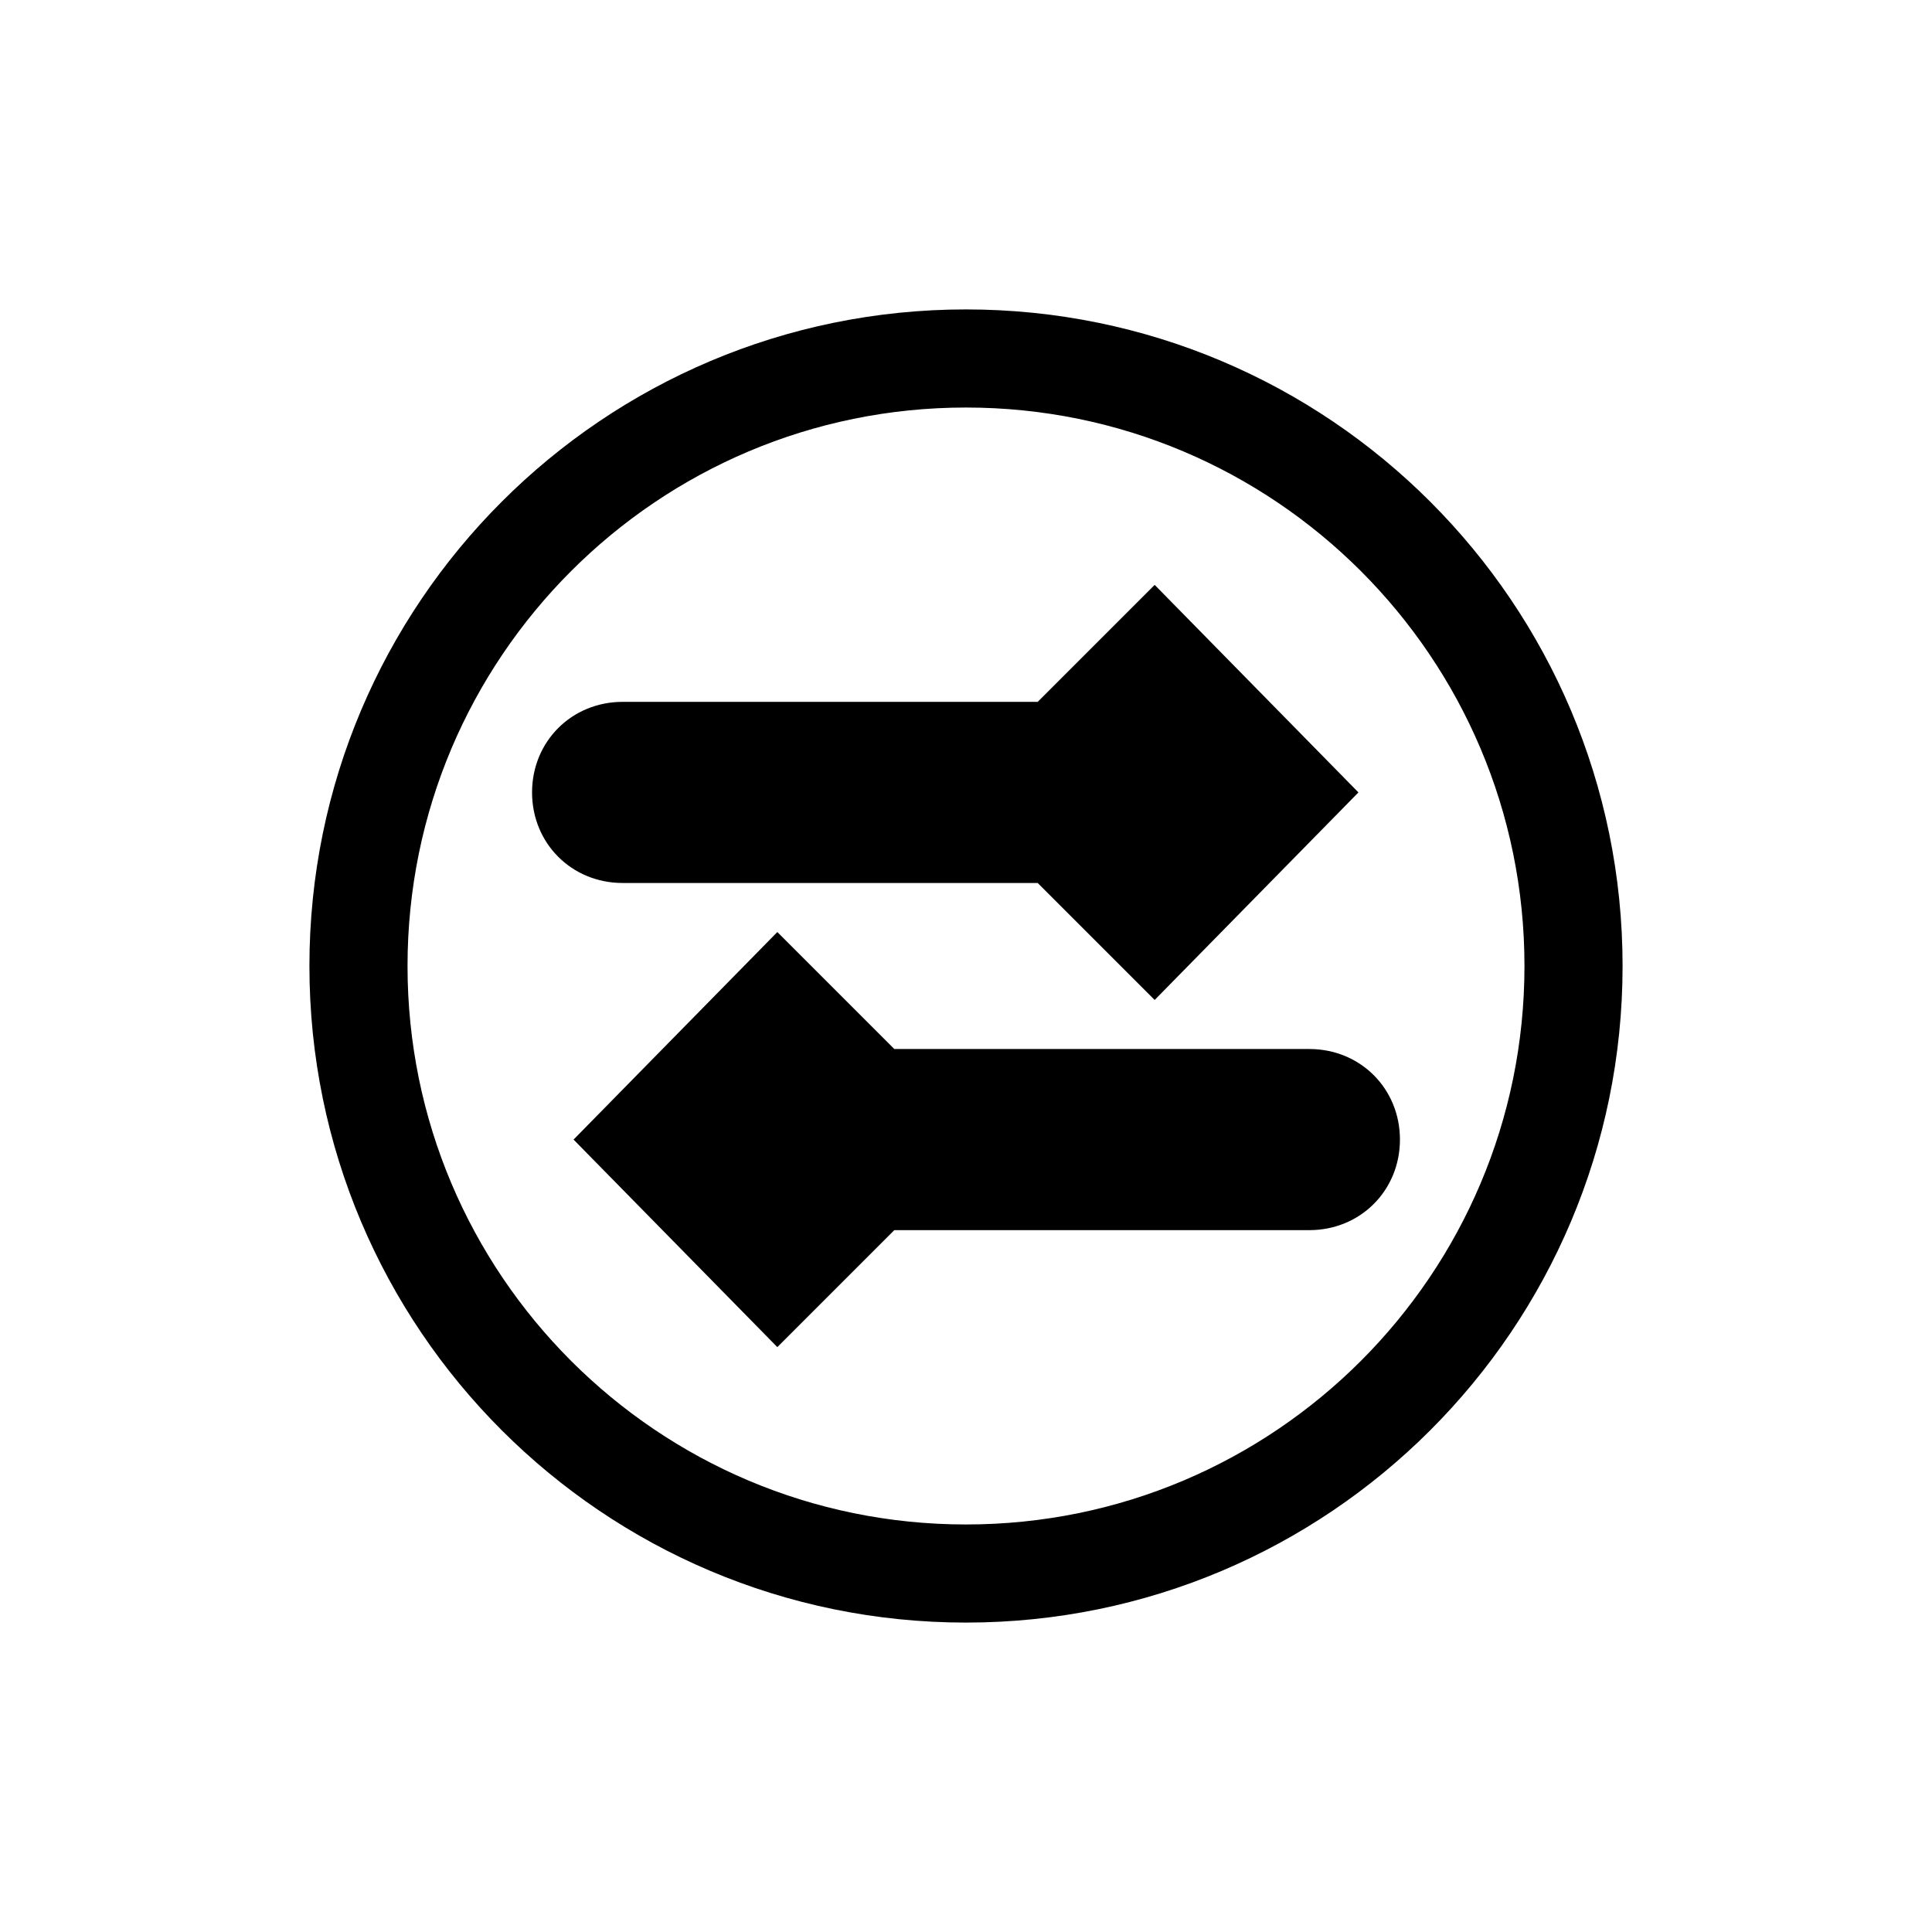
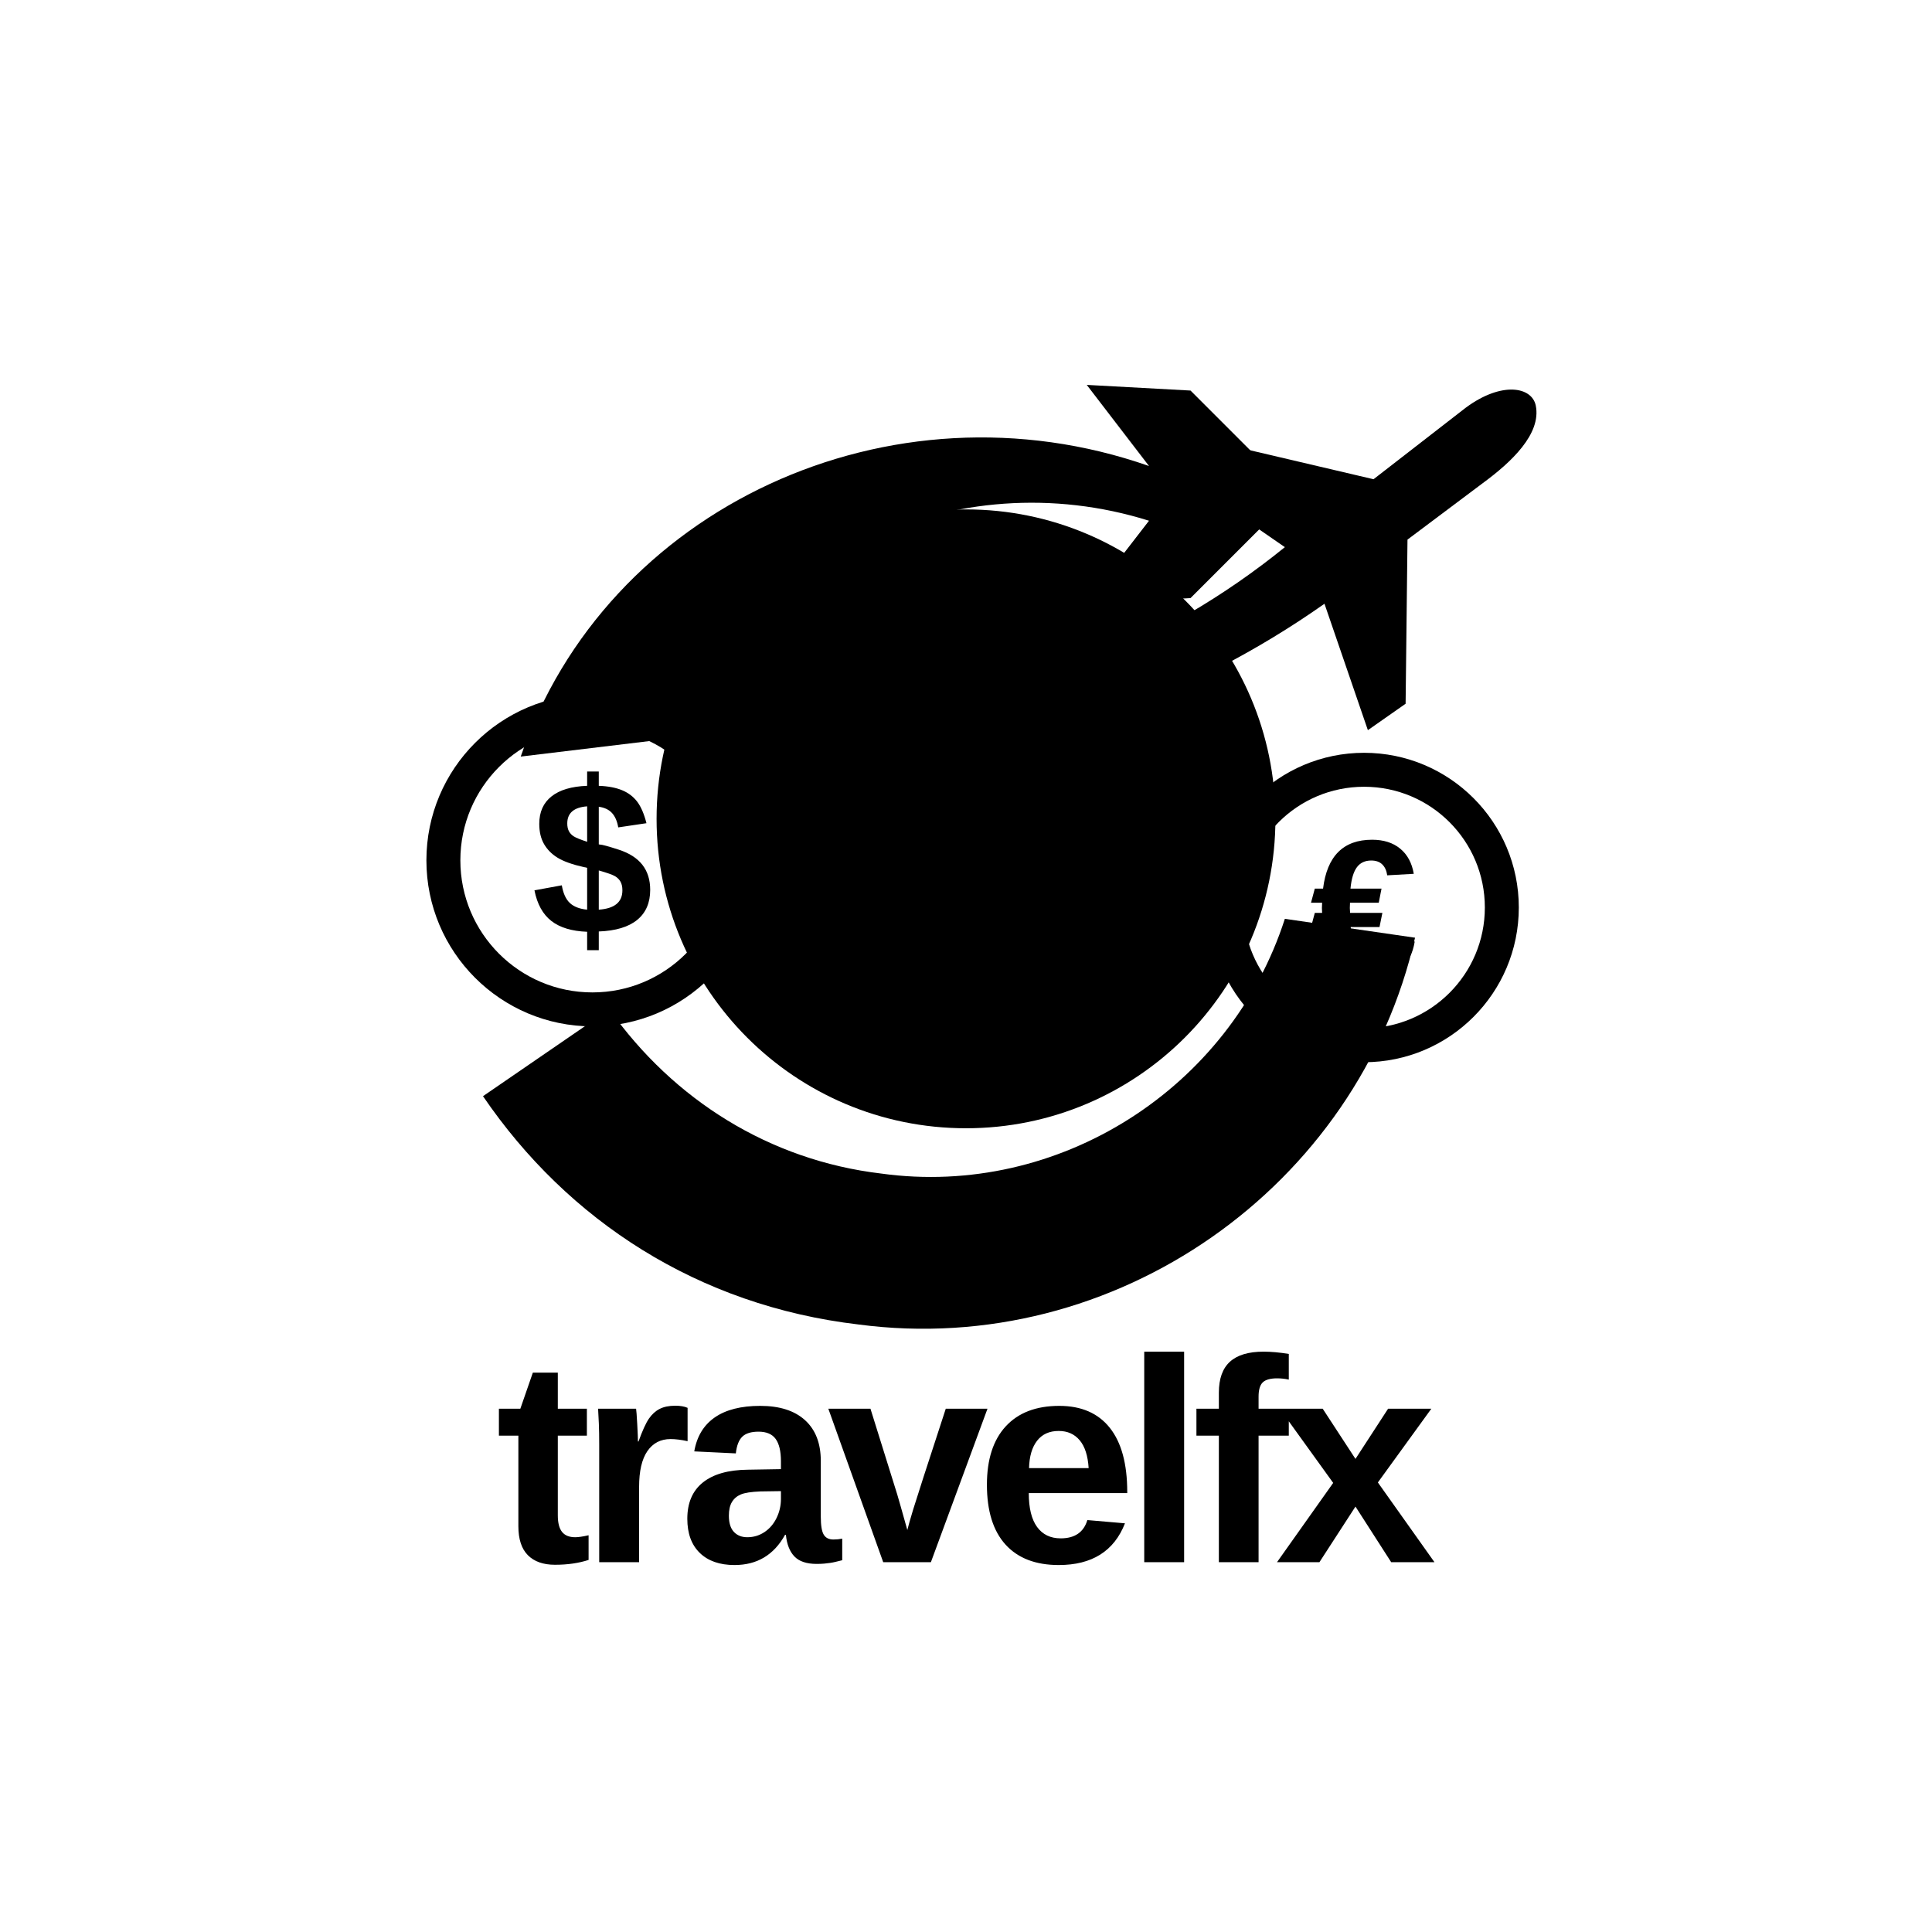
<svg xmlns="http://www.w3.org/2000/svg" width="1024" height="1024" viewBox="0 0 1024 1024">
-   <circle cx="512" cy="512" r="322" fill="none" stroke="#000" stroke-width="52" />
-   <path d="M330 372h220l62-62 108 110-108 110-62-62H330c-27 0-48-21-48-48s21-48 48-48zM694 556H474l-62-62-108 110 108 110 62-62h220c27 0 48-21 48-48s-21-48-48-48z" fill="#000" />
+   <circle cx="512" cy="434" r="164" fill="#000" />
+   <path d="M276 401c45-132 196-202 333-154l-33-43 55 3 55 55-55 55-56 3 34-44c-102-32-212 19-250 115l-83 10zM750 497c-30 132-159 223-295 205-85-10-154-55-199-121l67-46c34 48 85 80 144 87 94 13 185-45 214-135l69 10z" />
+   <path d="M452 381c85-7 165-39 229-91l-55-38 21-17 81 19 49-38c19-14 35-11 37-1 3 15-13 30-28 41l-40 30-1 87-20 14-23-67c-71 50-153 79-239 85l-11-24z" />
+   <circle cx="314" cy="456" r="79" fill="none" stroke="#000" stroke-width="18" />
+   <circle cx="723" cy="481" r="73" fill="none" stroke="#000" stroke-width="18" />
+   <text x="314" y="495" font-family="Arial, Helvetica, sans-serif" font-size="116" font-weight="700" text-anchor="middle">$</text>
+   <text x="723" y="517" font-family="Arial, Helvetica, sans-serif" font-size="103" font-weight="700" text-anchor="middle">€</text>
+   <text x="512" y="828" font-family="Arial, Helvetica, sans-serif" font-size="154" font-weight="700" letter-spacing="-7" text-anchor="middle">travelfx</text>
</svg>
